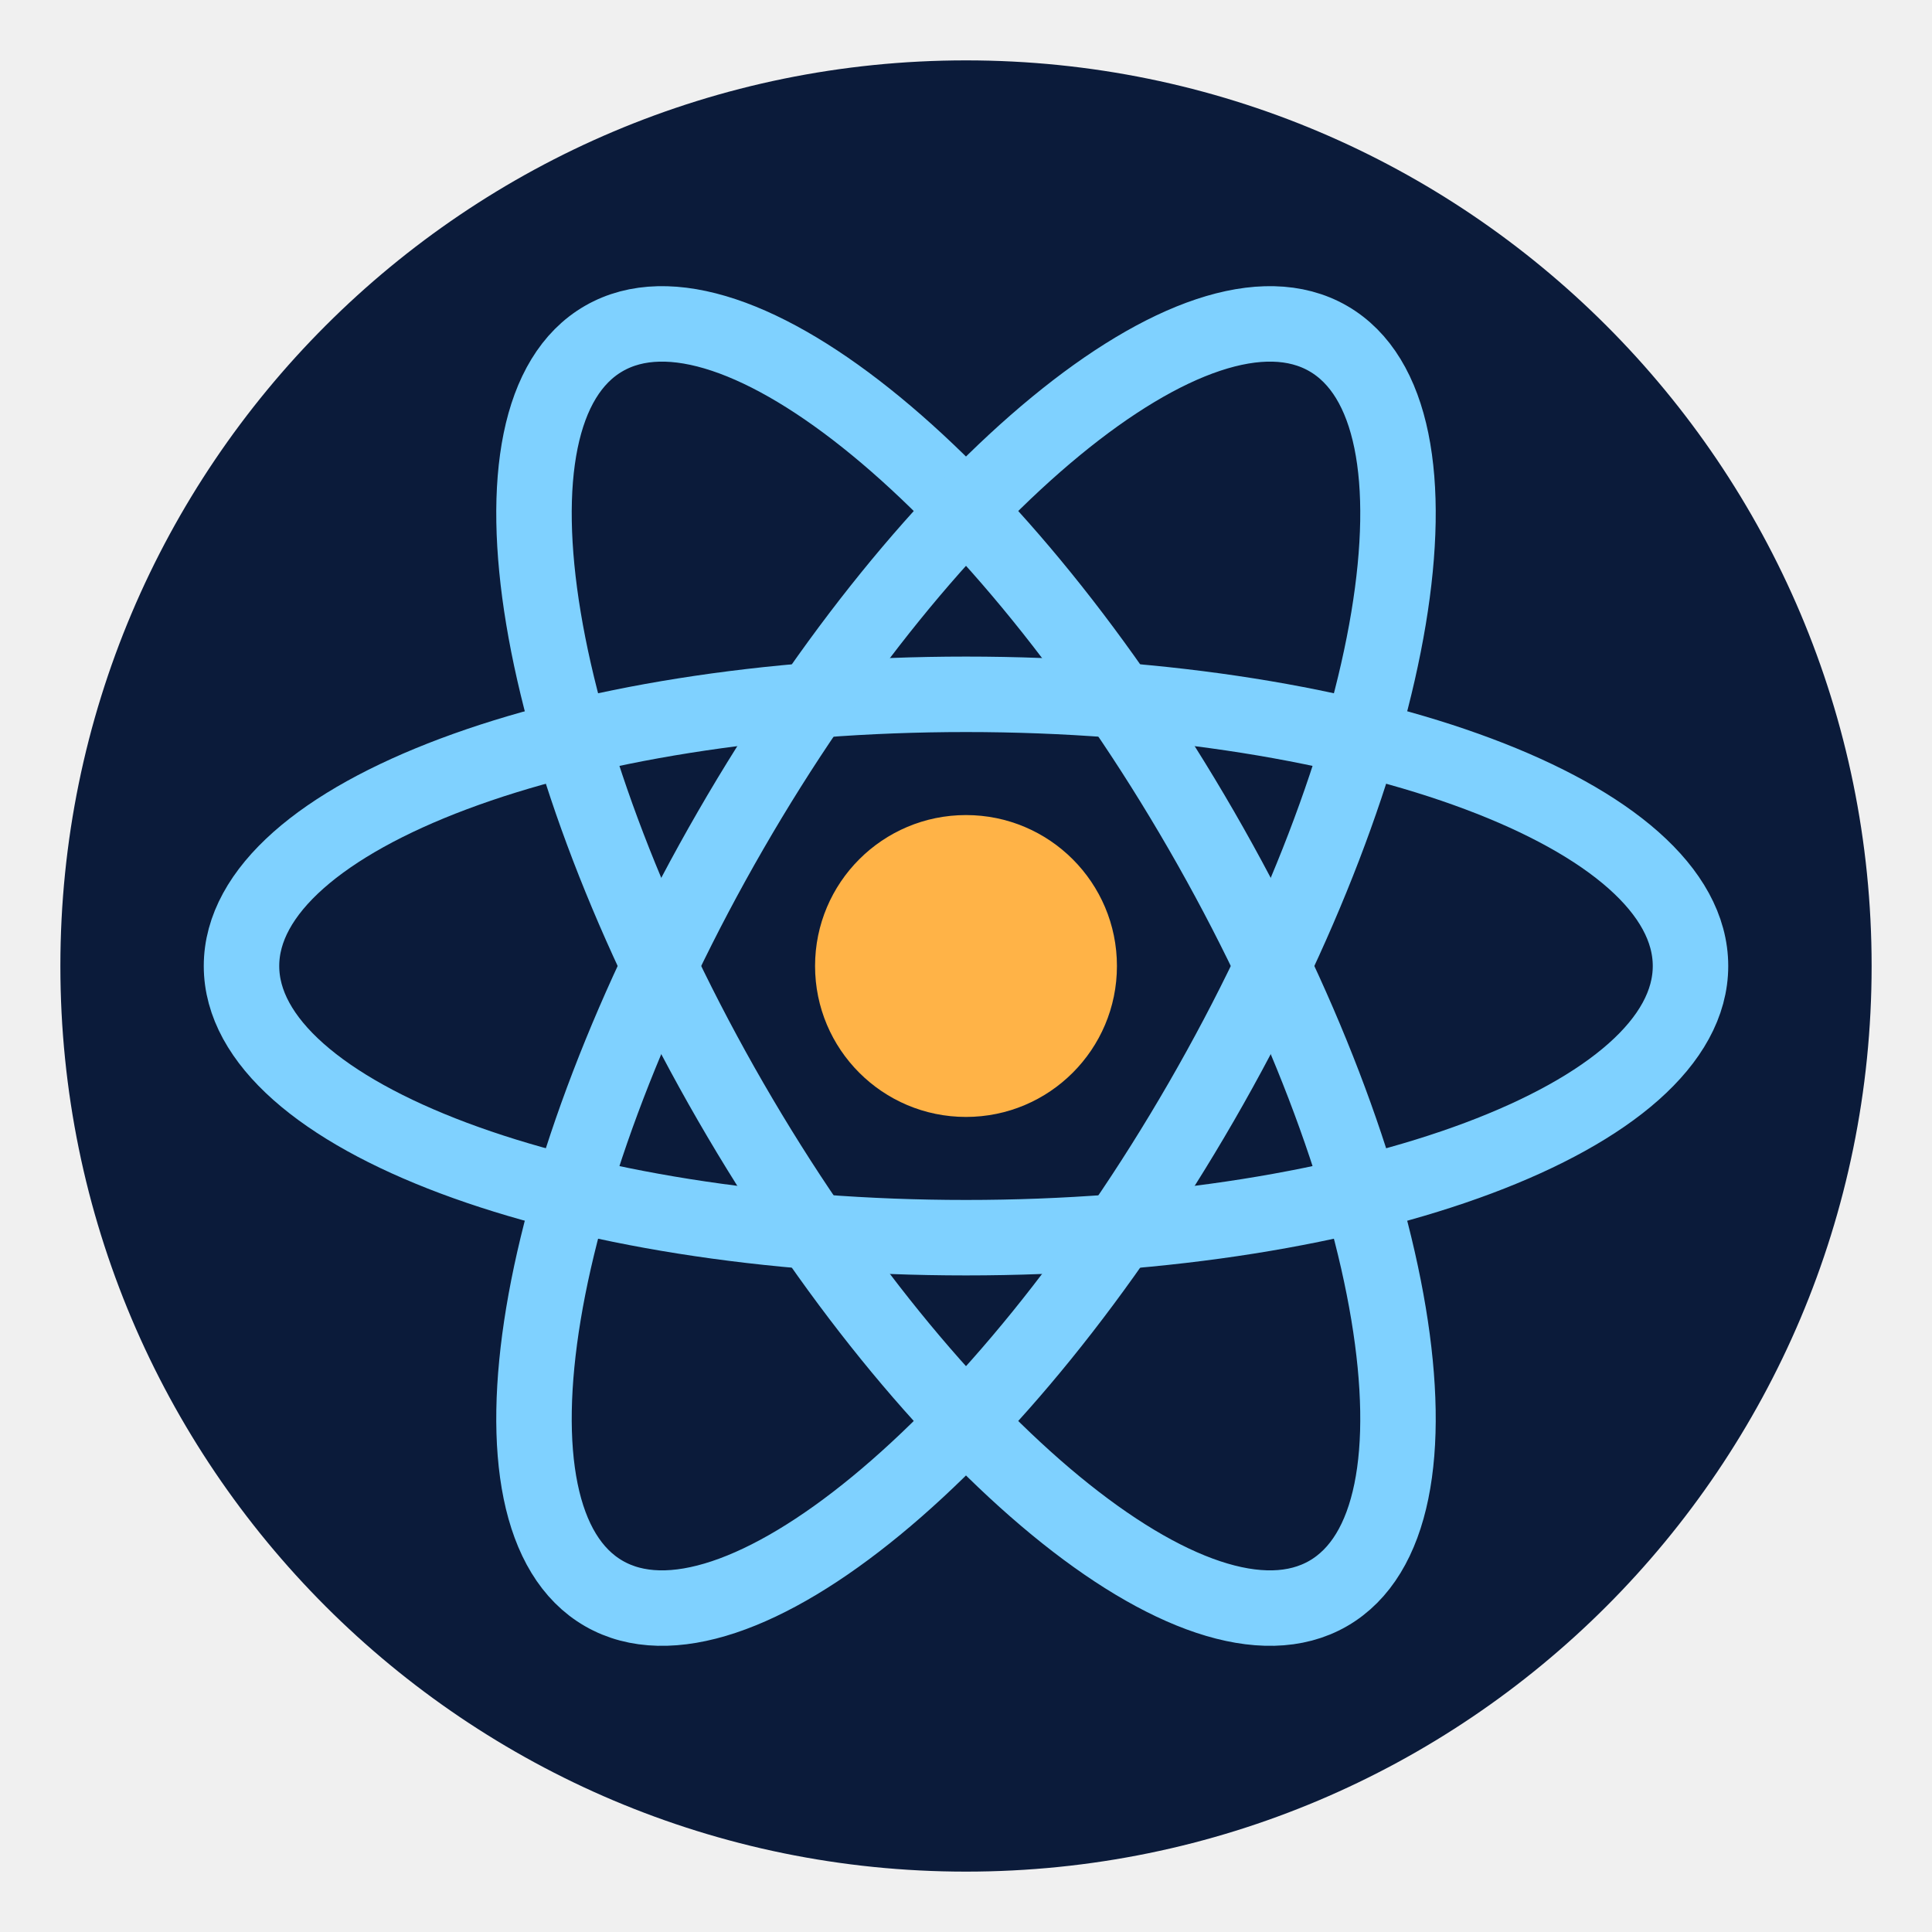
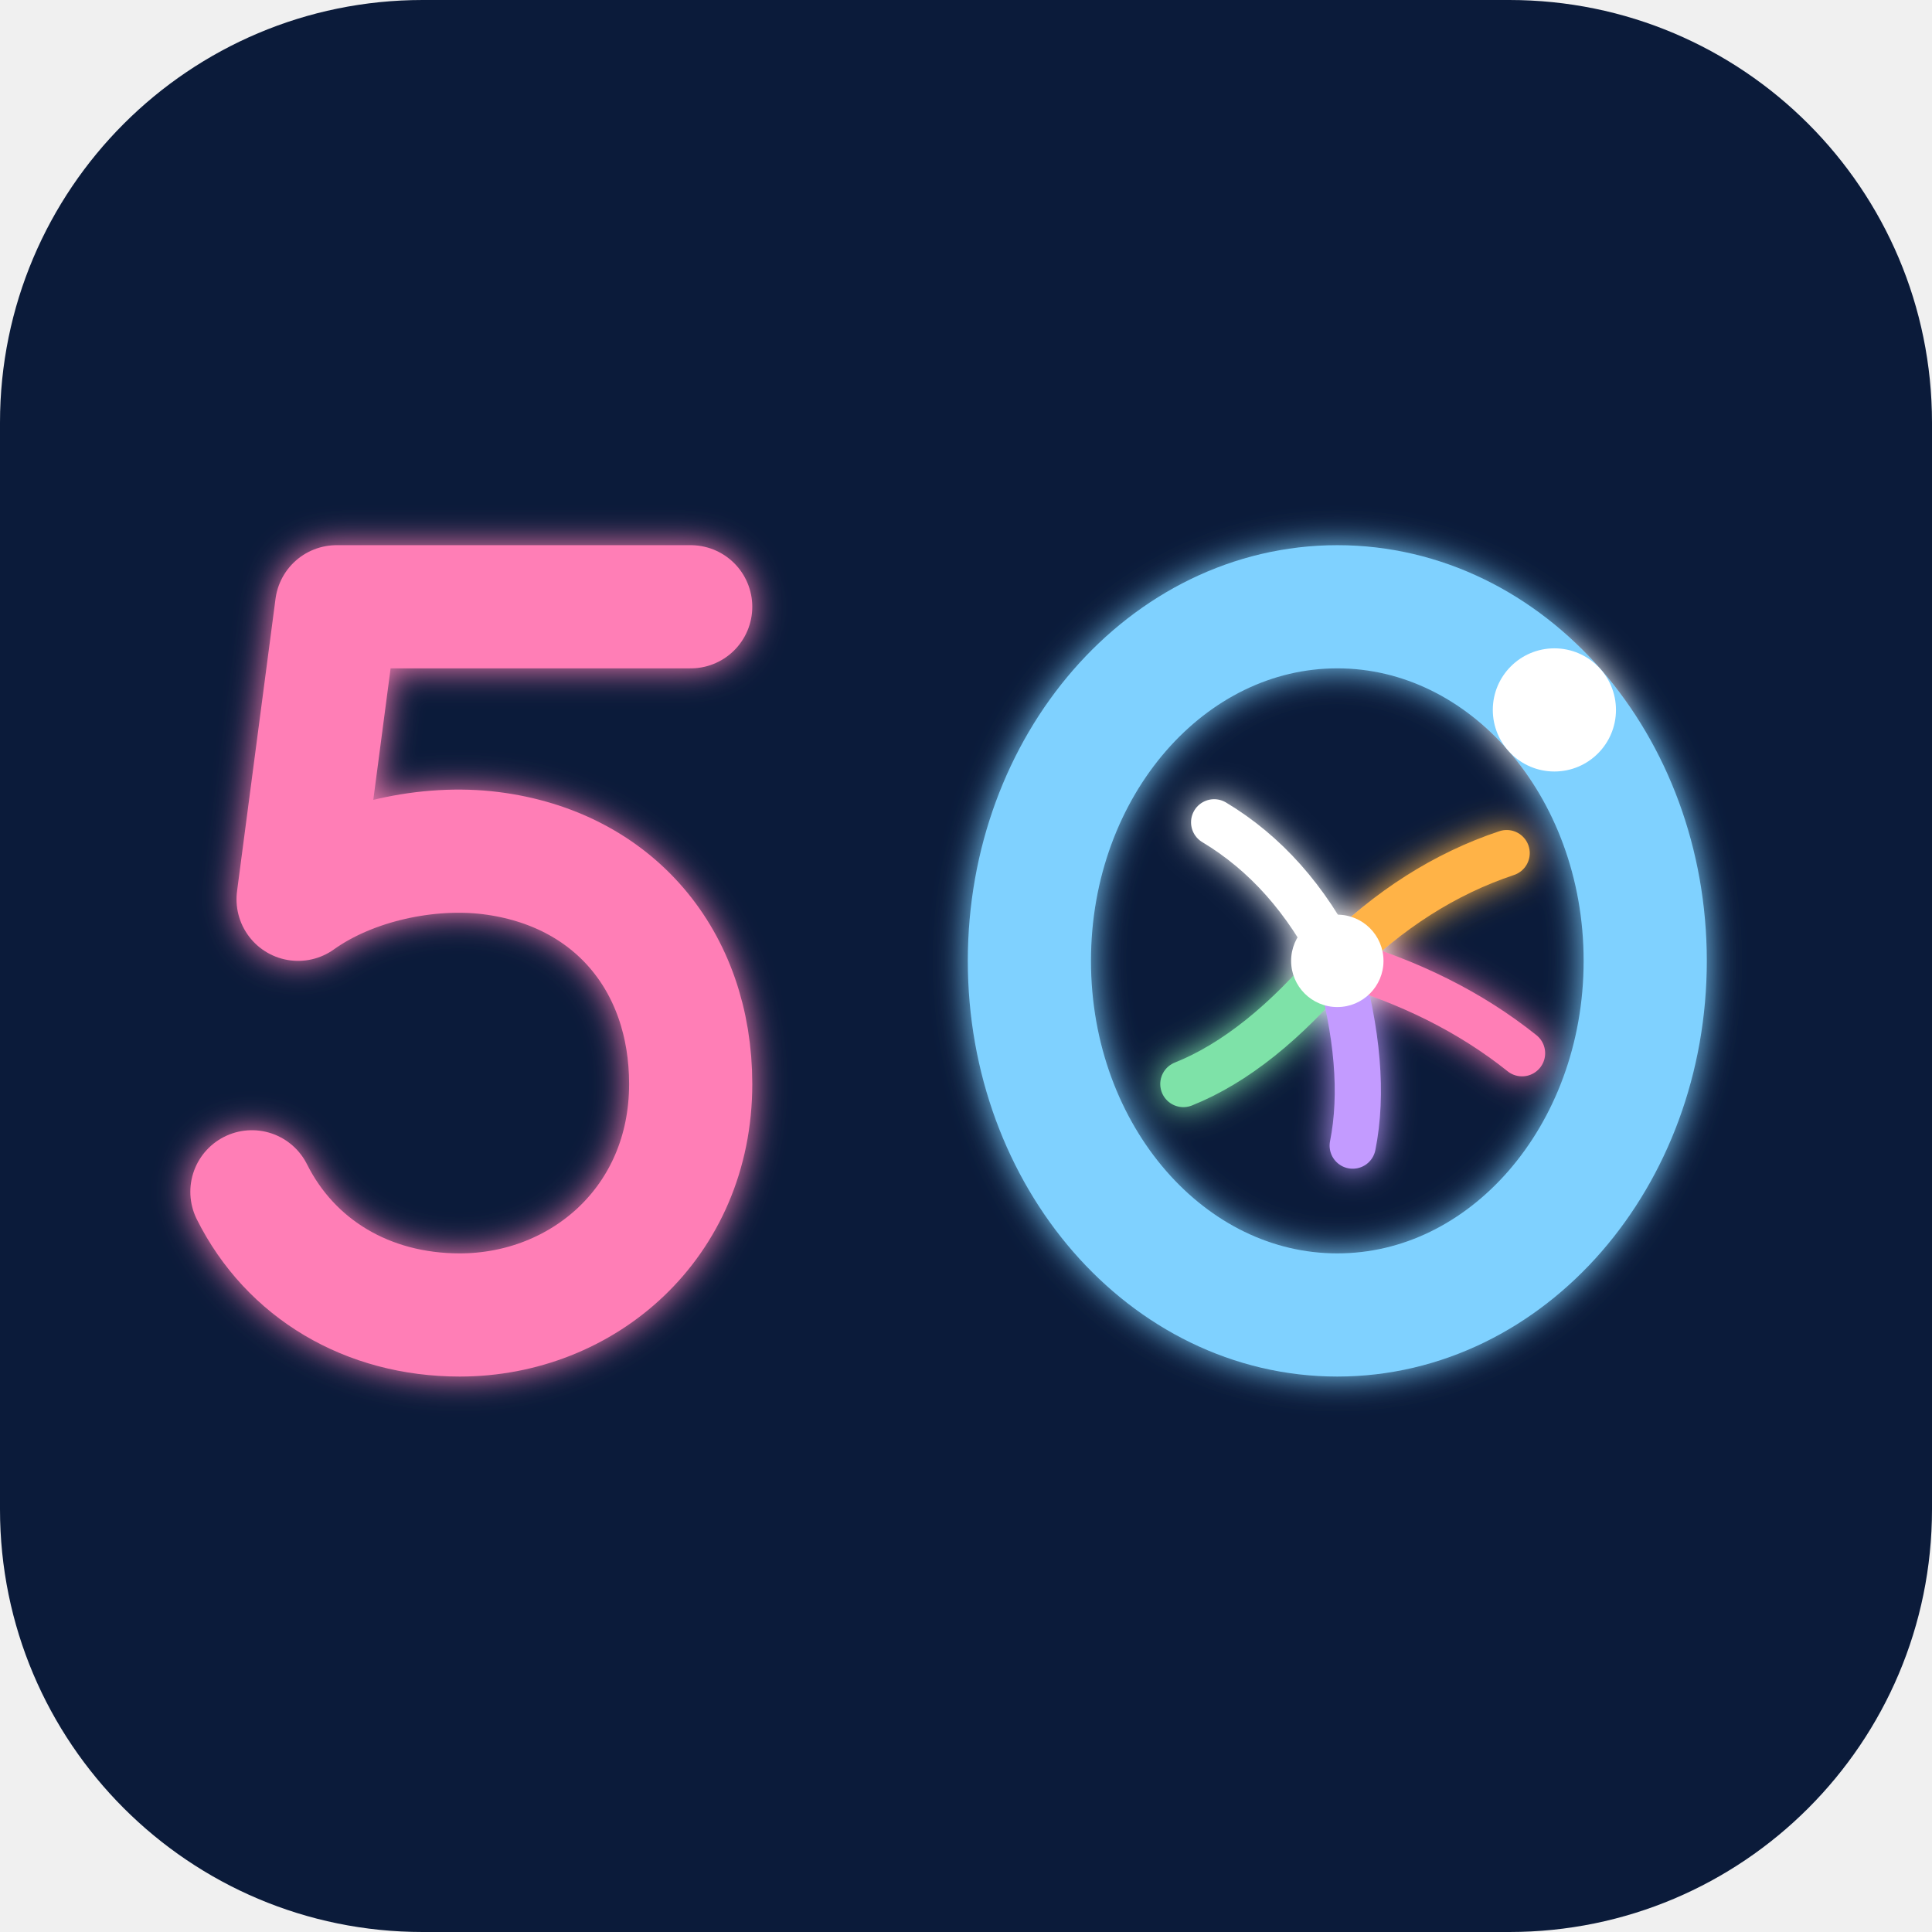
<svg xmlns="http://www.w3.org/2000/svg" viewBox="0 0 64 64">
-   <circle cx="32" cy="32" r="30" fill="#0b1b3a" />
-   <g fill="none" stroke="#7fd1ff" stroke-width="2.5">
-     <ellipse cx="32" cy="32" rx="24" ry="9" />
-     <ellipse cx="32" cy="32" rx="24" ry="9" transform="rotate(60 32 32)" />
-     <ellipse cx="32" cy="32" rx="24" ry="9" transform="rotate(120 32 32)" />
+   <defs>
+     <filter id="g" x="-30%" y="-30%" width="160%" height="160%">
+       <feGaussianBlur stdDeviation="1.1" result="b" />
+       <feMerge>
+         <feMergeNode in="b" />
+         <feMergeNode in="SourceGraphic" />
+       </feMerge>
+     </filter>
+   </defs>
+   <rect width="64" height="64" rx="14" fill="#0b1b3a" />
+   <g transform="translate(3.5 15) scale(.51)" filter="url(#g)" fill="none" stroke-linecap="round" stroke-linejoin="round">
+     <path d="M38 10H15l-2.5 19c3.5-2.5 8.5-3.5 12.5-3 8 1 13 7 13 15 0 9-7 15-15 15-6 0-11-3-13.5-8" stroke="#ff7eb6" stroke-width="8" />
+     <ellipse cx="80" cy="33" rx="20" ry="23" stroke="#7fd1ff" stroke-width="8" />
+     <g stroke-width="3">
+       <path d="M80 33q5-5 11-7" stroke="#ffb347" />
+       <path d="M80 33q-5 6-10 8" stroke="#7ee2a8" />
+       <path d="M80 33q2 7 1 12" stroke="#c39bff" />
+       <path d="M80 33q7 2 12 6" stroke="#ff7eb6" />
+       <path d="M80 33q-3-6-8-9" stroke="#ffffff" />
+     </g>
+     <circle cx="80" cy="33" r="3" fill="#fff" />
+     <circle cx="94.1" cy="16.7" r="4" fill="#fff" />
  </g>
-   <circle cx="32" cy="32" r="5" fill="#ffb347" />
</svg>
